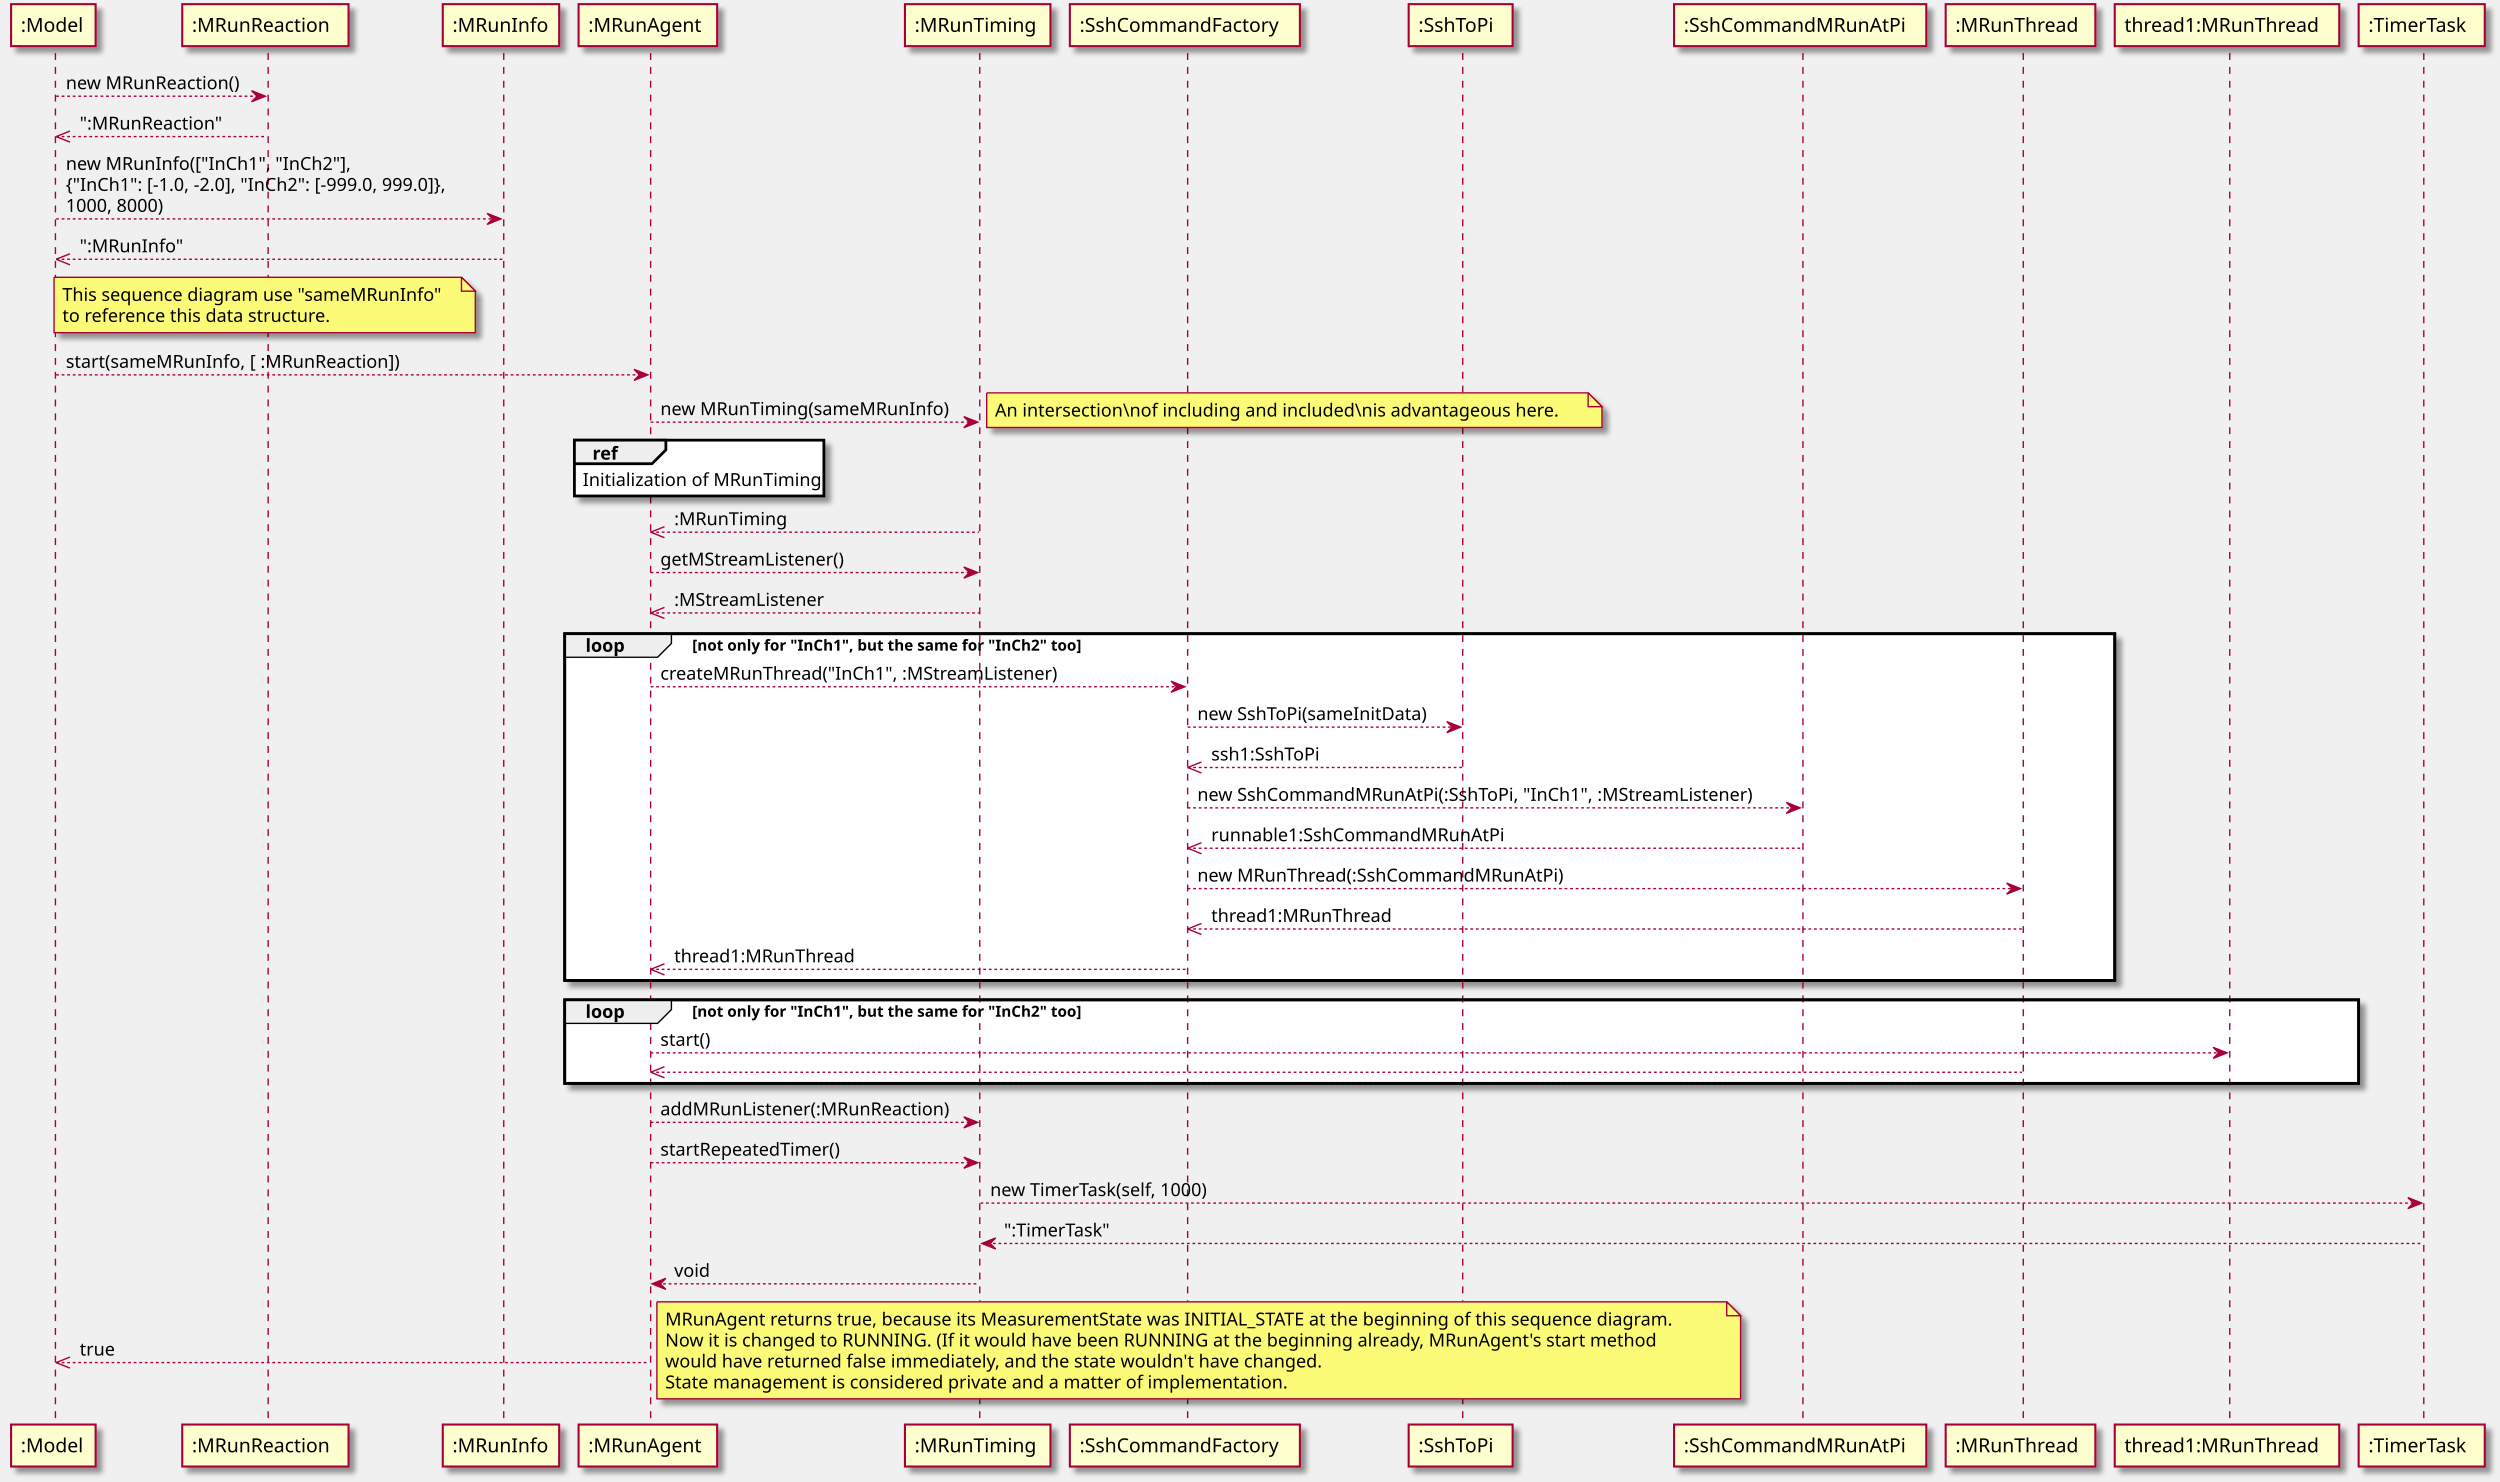
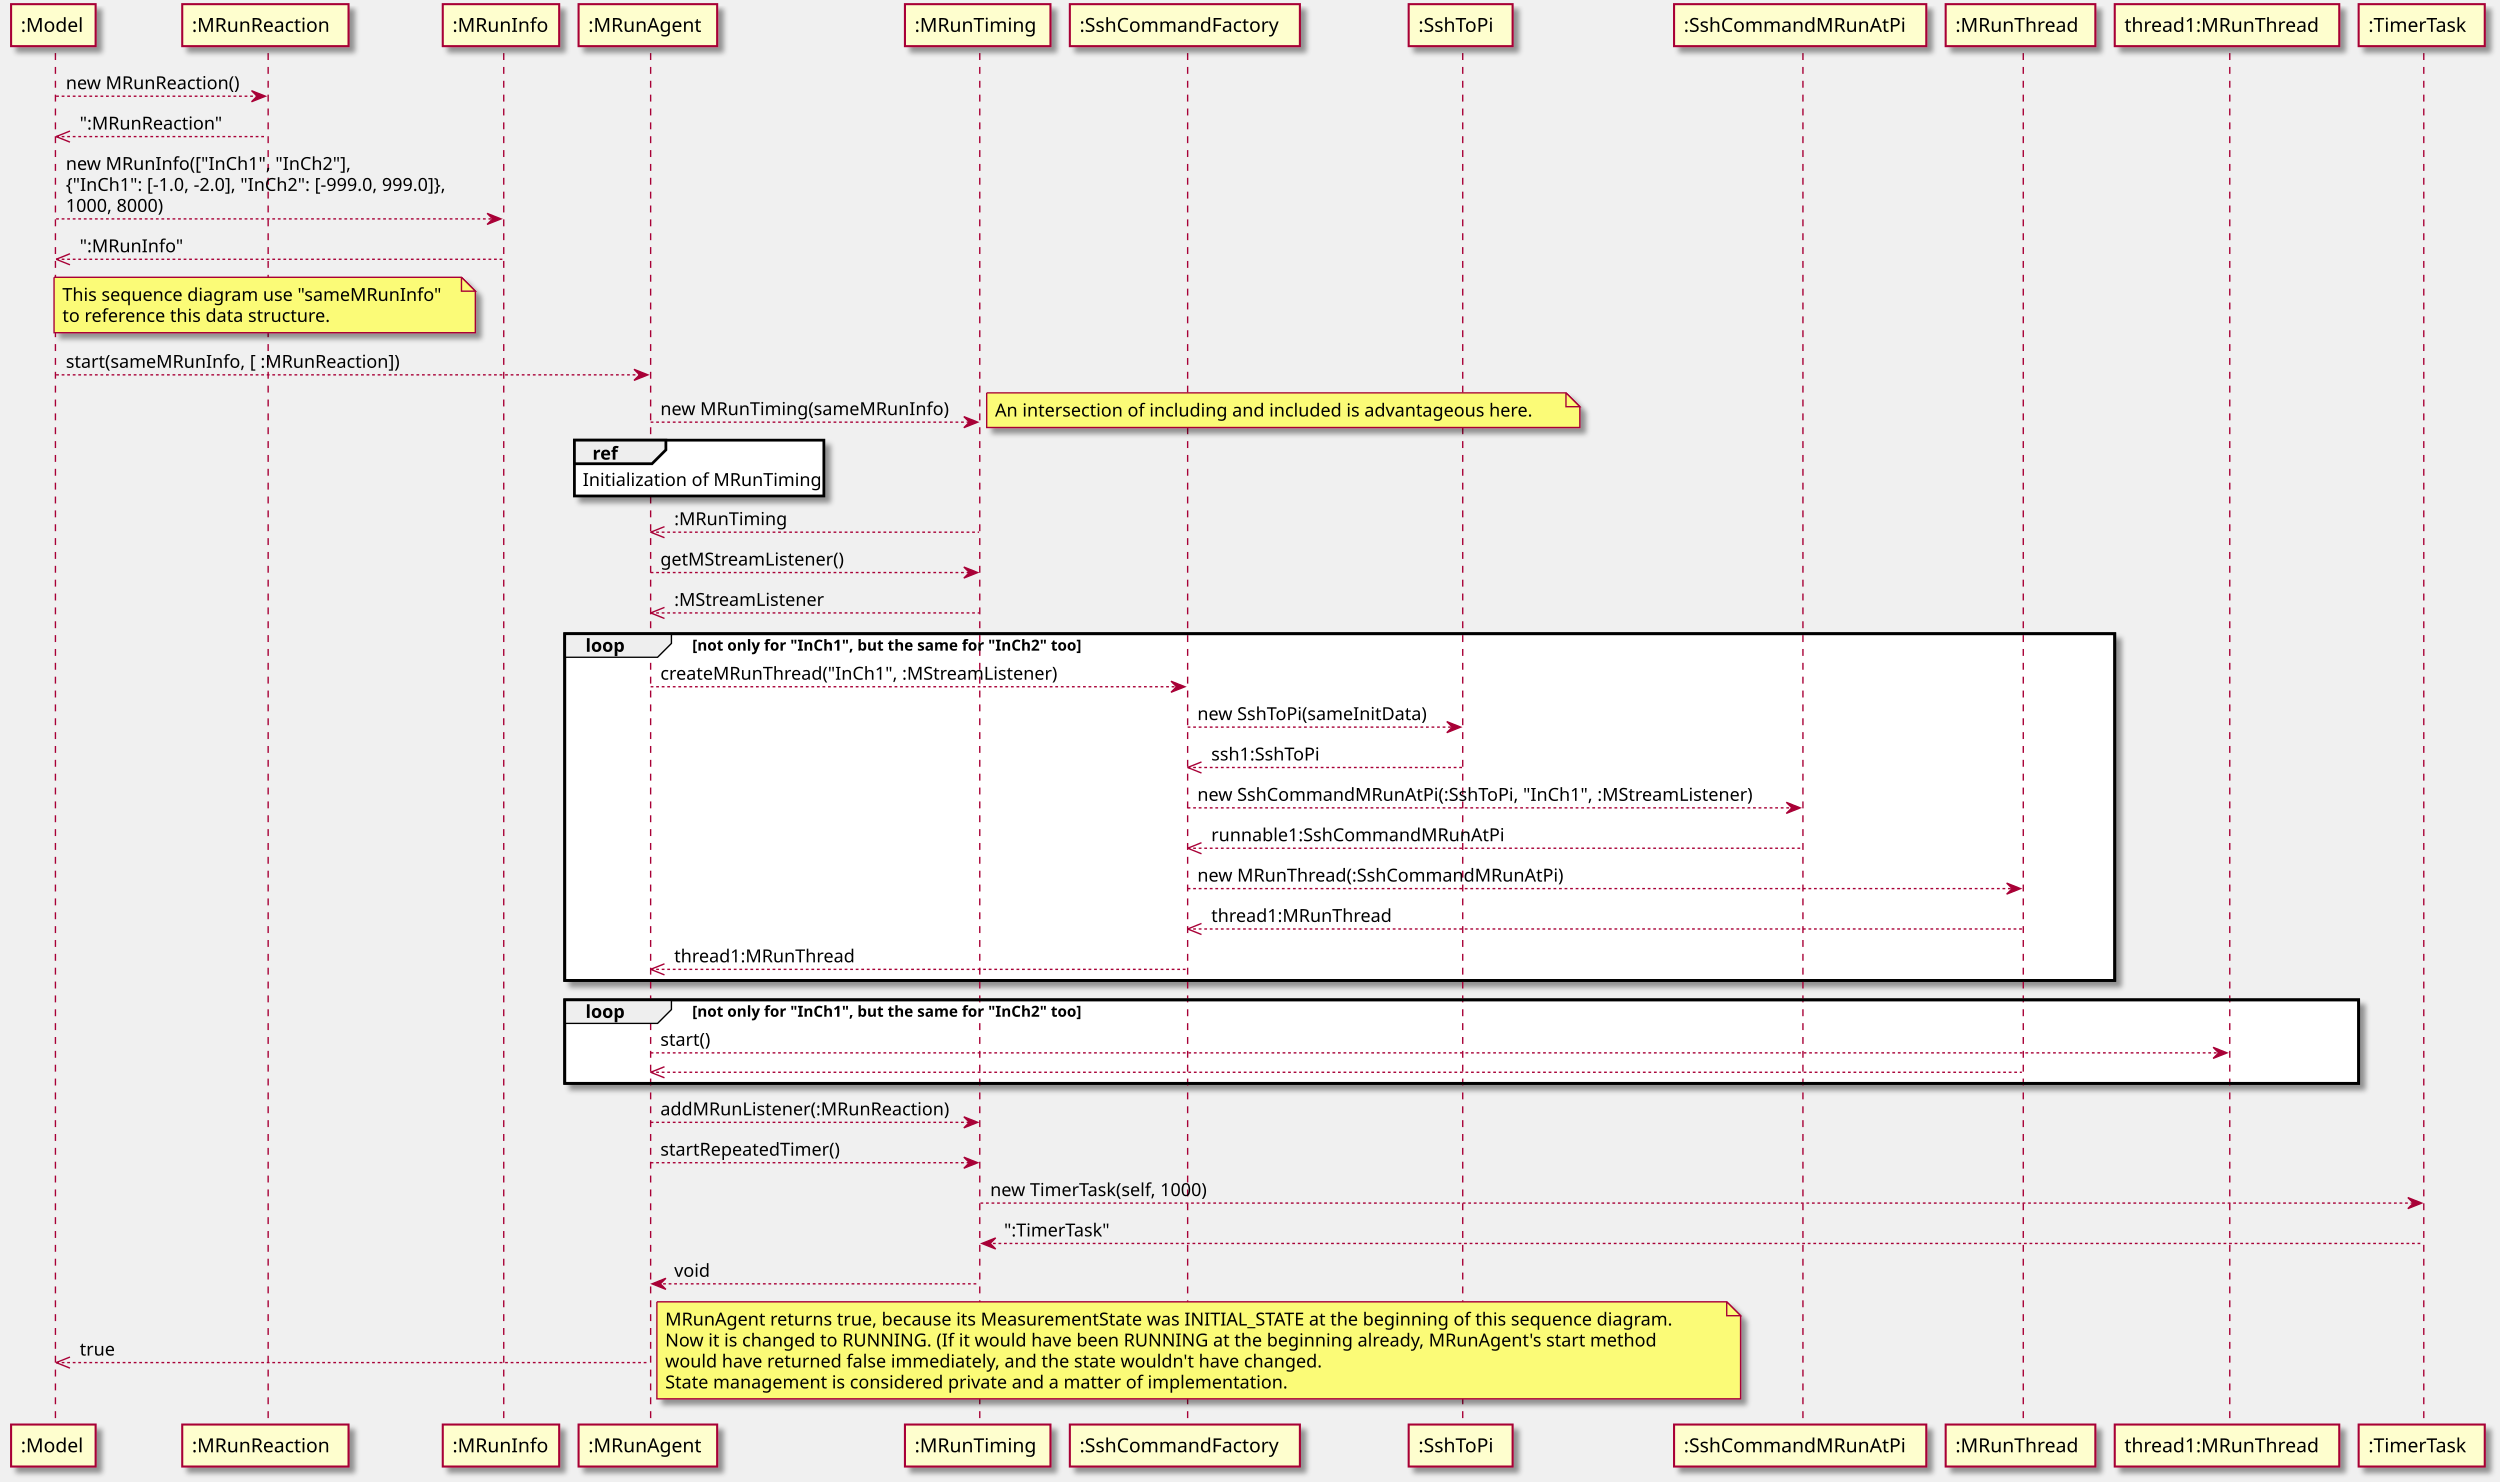
<svg xmlns="http://www.w3.org/2000/svg" contentScriptType="application/ecmascript" contentStyleType="text/css" height="1069px" preserveAspectRatio="none" style="width:1804px;height:1069px;" version="1.1" viewBox="0 0 1804 1069" width="1804px" zoomAndPan="magnify">
  <defs>
-     <filter height="300%" id="f1nia6rc1qzavc" width="300%" x="-1" y="-1">
+     <filter height="300%" id="f1wmfaav7qyikm" width="300%" x="-1" y="-1">
      <feGaussianBlur result="blurOut" stdDeviation="2.0" />
      <feColorMatrix in="blurOut" result="blurOut2" type="matrix" values="0 0 0 0 0 0 0 0 0 0 0 0 0 0 0 0 0 0 .4 0" />
      <feOffset dx="4.0" dy="4.0" in="blurOut2" result="blurOut3" />
      <feBlend in="SourceGraphic" in2="blurOut3" mode="normal" />
    </filter>
  </defs>
  <g>
-     <rect fill="#FFFFFF" filter="url(#f1nia6rc1qzavc)" height="250.195" style="stroke: #000000; stroke-width: 2.0;" width="1118.5" x="407.5" y="457.289" />
-     <rect fill="#FFFFFF" filter="url(#f1nia6rc1qzavc)" height="60.266" style="stroke: #000000; stroke-width: 2.0;" width="1294.5" x="407.5" y="721.484" />
+     <rect fill="#FFFFFF" filter="url(#f1wmfaav7qyikm)" height="250.195" style="stroke: #000000; stroke-width: 2.0;" width="1118.5" x="407.5" y="457.289" />
+     <rect fill="#FFFFFF" filter="url(#f1wmfaav7qyikm)" height="60.266" style="stroke: #000000; stroke-width: 2.0;" width="1294.5" x="407.5" y="721.484" />
    <line style="stroke: #A80036; stroke-width: 1.0; stroke-dasharray: 5.0,5.0;" x1="40" x2="40" y1="38.297" y2="1028.945" />
    <line style="stroke: #A80036; stroke-width: 1.0; stroke-dasharray: 5.0,5.0;" x1="193.5" x2="193.5" y1="38.297" y2="1028.945" />
    <line style="stroke: #A80036; stroke-width: 1.0; stroke-dasharray: 5.0,5.0;" x1="363.5" x2="363.5" y1="38.297" y2="1028.945" />
    <line style="stroke: #A80036; stroke-width: 1.0; stroke-dasharray: 5.0,5.0;" x1="469.5" x2="469.5" y1="38.297" y2="1028.945" />
    <line style="stroke: #A80036; stroke-width: 1.0; stroke-dasharray: 5.0,5.0;" x1="707" x2="707" y1="38.297" y2="1028.945" />
    <line style="stroke: #A80036; stroke-width: 1.0; stroke-dasharray: 5.0,5.0;" x1="857" x2="857" y1="38.297" y2="1028.945" />
    <line style="stroke: #A80036; stroke-width: 1.0; stroke-dasharray: 5.0,5.0;" x1="1055.5" x2="1055.5" y1="38.297" y2="1028.945" />
    <line style="stroke: #A80036; stroke-width: 1.0; stroke-dasharray: 5.0,5.0;" x1="1301" x2="1301" y1="38.297" y2="1028.945" />
    <line style="stroke: #A80036; stroke-width: 1.0; stroke-dasharray: 5.0,5.0;" x1="1460" x2="1460" y1="38.297" y2="1028.945" />
    <line style="stroke: #A80036; stroke-width: 1.0; stroke-dasharray: 5.0,5.0;" x1="1609" x2="1609" y1="38.297" y2="1028.945" />
    <line style="stroke: #A80036; stroke-width: 1.0; stroke-dasharray: 5.0,5.0;" x1="1749" x2="1749" y1="38.297" y2="1028.945" />
-     <rect fill="#FEFECE" filter="url(#f1nia6rc1qzavc)" height="30.297" style="stroke: #A80036; stroke-width: 1.5;" width="61" x="8" y="3" />
+     <rect fill="#FEFECE" filter="url(#f1wmfaav7qyikm)" height="30.297" style="stroke: #A80036; stroke-width: 1.5;" width="61" x="8" y="3" />
    <text fill="#000000" font-family="sans-serif" font-size="14" lengthAdjust="spacingAndGlyphs" textLength="47" x="15" y="22.995">:Model</text>
-     <rect fill="#FEFECE" filter="url(#f1nia6rc1qzavc)" height="30.297" style="stroke: #A80036; stroke-width: 1.5;" width="61" x="8" y="1027.945" />
+     <rect fill="#FEFECE" filter="url(#f1wmfaav7qyikm)" height="30.297" style="stroke: #A80036; stroke-width: 1.5;" width="61" x="8" y="1027.945" />
    <text fill="#000000" font-family="sans-serif" font-size="14" lengthAdjust="spacingAndGlyphs" textLength="47" x="15" y="1047.94">:Model</text>
-     <rect fill="#FEFECE" filter="url(#f1nia6rc1qzavc)" height="30.297" style="stroke: #A80036; stroke-width: 1.5;" width="120" x="131.5" y="3" />
+     <rect fill="#FEFECE" filter="url(#f1wmfaav7qyikm)" height="30.297" style="stroke: #A80036; stroke-width: 1.5;" width="120" x="131.5" y="3" />
    <text fill="#000000" font-family="sans-serif" font-size="14" lengthAdjust="spacingAndGlyphs" textLength="106" x="138.5" y="22.995">:MRunReaction</text>
-     <rect fill="#FEFECE" filter="url(#f1nia6rc1qzavc)" height="30.297" style="stroke: #A80036; stroke-width: 1.5;" width="120" x="131.5" y="1027.945" />
+     <rect fill="#FEFECE" filter="url(#f1wmfaav7qyikm)" height="30.297" style="stroke: #A80036; stroke-width: 1.5;" width="120" x="131.5" y="1027.945" />
    <text fill="#000000" font-family="sans-serif" font-size="14" lengthAdjust="spacingAndGlyphs" textLength="106" x="138.5" y="1047.94">:MRunReaction</text>
-     <rect fill="#FEFECE" filter="url(#f1nia6rc1qzavc)" height="30.297" style="stroke: #A80036; stroke-width: 1.5;" width="84" x="319.5" y="3" />
+     <rect fill="#FEFECE" filter="url(#f1wmfaav7qyikm)" height="30.297" style="stroke: #A80036; stroke-width: 1.5;" width="84" x="319.5" y="3" />
    <text fill="#000000" font-family="sans-serif" font-size="14" lengthAdjust="spacingAndGlyphs" textLength="70" x="326.5" y="22.995">:MRunInfo</text>
-     <rect fill="#FEFECE" filter="url(#f1nia6rc1qzavc)" height="30.297" style="stroke: #A80036; stroke-width: 1.5;" width="84" x="319.5" y="1027.945" />
+     <rect fill="#FEFECE" filter="url(#f1wmfaav7qyikm)" height="30.297" style="stroke: #A80036; stroke-width: 1.5;" width="84" x="319.5" y="1027.945" />
    <text fill="#000000" font-family="sans-serif" font-size="14" lengthAdjust="spacingAndGlyphs" textLength="70" x="326.5" y="1047.94">:MRunInfo</text>
-     <rect fill="#FEFECE" filter="url(#f1nia6rc1qzavc)" height="30.297" style="stroke: #A80036; stroke-width: 1.5;" width="100" x="417.5" y="3" />
+     <rect fill="#FEFECE" filter="url(#f1wmfaav7qyikm)" height="30.297" style="stroke: #A80036; stroke-width: 1.5;" width="100" x="417.5" y="3" />
    <text fill="#000000" font-family="sans-serif" font-size="14" lengthAdjust="spacingAndGlyphs" textLength="86" x="424.5" y="22.995">:MRunAgent</text>
-     <rect fill="#FEFECE" filter="url(#f1nia6rc1qzavc)" height="30.297" style="stroke: #A80036; stroke-width: 1.5;" width="100" x="417.5" y="1027.945" />
+     <rect fill="#FEFECE" filter="url(#f1wmfaav7qyikm)" height="30.297" style="stroke: #A80036; stroke-width: 1.5;" width="100" x="417.5" y="1027.945" />
    <text fill="#000000" font-family="sans-serif" font-size="14" lengthAdjust="spacingAndGlyphs" textLength="86" x="424.5" y="1047.94">:MRunAgent</text>
-     <rect fill="#FEFECE" filter="url(#f1nia6rc1qzavc)" height="30.297" style="stroke: #A80036; stroke-width: 1.5;" width="105" x="653" y="3" />
+     <rect fill="#FEFECE" filter="url(#f1wmfaav7qyikm)" height="30.297" style="stroke: #A80036; stroke-width: 1.5;" width="105" x="653" y="3" />
    <text fill="#000000" font-family="sans-serif" font-size="14" lengthAdjust="spacingAndGlyphs" textLength="91" x="660" y="22.995">:MRunTiming</text>
-     <rect fill="#FEFECE" filter="url(#f1nia6rc1qzavc)" height="30.297" style="stroke: #A80036; stroke-width: 1.5;" width="105" x="653" y="1027.945" />
+     <rect fill="#FEFECE" filter="url(#f1wmfaav7qyikm)" height="30.297" style="stroke: #A80036; stroke-width: 1.5;" width="105" x="653" y="1027.945" />
    <text fill="#000000" font-family="sans-serif" font-size="14" lengthAdjust="spacingAndGlyphs" textLength="91" x="660" y="1047.94">:MRunTiming</text>
-     <rect fill="#FEFECE" filter="url(#f1nia6rc1qzavc)" height="30.297" style="stroke: #A80036; stroke-width: 1.5;" width="166" x="772" y="3" />
+     <rect fill="#FEFECE" filter="url(#f1wmfaav7qyikm)" height="30.297" style="stroke: #A80036; stroke-width: 1.5;" width="166" x="772" y="3" />
    <text fill="#000000" font-family="sans-serif" font-size="14" lengthAdjust="spacingAndGlyphs" textLength="152" x="779" y="22.995">:SshCommandFactory</text>
-     <rect fill="#FEFECE" filter="url(#f1nia6rc1qzavc)" height="30.297" style="stroke: #A80036; stroke-width: 1.5;" width="166" x="772" y="1027.945" />
+     <rect fill="#FEFECE" filter="url(#f1wmfaav7qyikm)" height="30.297" style="stroke: #A80036; stroke-width: 1.5;" width="166" x="772" y="1027.945" />
    <text fill="#000000" font-family="sans-serif" font-size="14" lengthAdjust="spacingAndGlyphs" textLength="152" x="779" y="1047.94">:SshCommandFactory</text>
-     <rect fill="#FEFECE" filter="url(#f1nia6rc1qzavc)" height="30.297" style="stroke: #A80036; stroke-width: 1.5;" width="75" x="1016.5" y="3" />
+     <rect fill="#FEFECE" filter="url(#f1wmfaav7qyikm)" height="30.297" style="stroke: #A80036; stroke-width: 1.5;" width="75" x="1016.5" y="3" />
    <text fill="#000000" font-family="sans-serif" font-size="14" lengthAdjust="spacingAndGlyphs" textLength="61" x="1023.5" y="22.995">:SshToPi</text>
-     <rect fill="#FEFECE" filter="url(#f1nia6rc1qzavc)" height="30.297" style="stroke: #A80036; stroke-width: 1.5;" width="75" x="1016.5" y="1027.945" />
+     <rect fill="#FEFECE" filter="url(#f1wmfaav7qyikm)" height="30.297" style="stroke: #A80036; stroke-width: 1.5;" width="75" x="1016.5" y="1027.945" />
    <text fill="#000000" font-family="sans-serif" font-size="14" lengthAdjust="spacingAndGlyphs" textLength="61" x="1023.5" y="1047.94">:SshToPi</text>
-     <rect fill="#FEFECE" filter="url(#f1nia6rc1qzavc)" height="30.297" style="stroke: #A80036; stroke-width: 1.5;" width="182" x="1208" y="3" />
+     <rect fill="#FEFECE" filter="url(#f1wmfaav7qyikm)" height="30.297" style="stroke: #A80036; stroke-width: 1.5;" width="182" x="1208" y="3" />
    <text fill="#000000" font-family="sans-serif" font-size="14" lengthAdjust="spacingAndGlyphs" textLength="168" x="1215" y="22.995">:SshCommandMRunAtPi</text>
-     <rect fill="#FEFECE" filter="url(#f1nia6rc1qzavc)" height="30.297" style="stroke: #A80036; stroke-width: 1.5;" width="182" x="1208" y="1027.945" />
+     <rect fill="#FEFECE" filter="url(#f1wmfaav7qyikm)" height="30.297" style="stroke: #A80036; stroke-width: 1.5;" width="182" x="1208" y="1027.945" />
    <text fill="#000000" font-family="sans-serif" font-size="14" lengthAdjust="spacingAndGlyphs" textLength="168" x="1215" y="1047.94">:SshCommandMRunAtPi</text>
-     <rect fill="#FEFECE" filter="url(#f1nia6rc1qzavc)" height="30.297" style="stroke: #A80036; stroke-width: 1.5;" width="108" x="1404" y="3" />
+     <rect fill="#FEFECE" filter="url(#f1wmfaav7qyikm)" height="30.297" style="stroke: #A80036; stroke-width: 1.5;" width="108" x="1404" y="3" />
    <text fill="#000000" font-family="sans-serif" font-size="14" lengthAdjust="spacingAndGlyphs" textLength="94" x="1411" y="22.995">:MRunThread</text>
-     <rect fill="#FEFECE" filter="url(#f1nia6rc1qzavc)" height="30.297" style="stroke: #A80036; stroke-width: 1.5;" width="108" x="1404" y="1027.945" />
+     <rect fill="#FEFECE" filter="url(#f1wmfaav7qyikm)" height="30.297" style="stroke: #A80036; stroke-width: 1.5;" width="108" x="1404" y="1027.945" />
    <text fill="#000000" font-family="sans-serif" font-size="14" lengthAdjust="spacingAndGlyphs" textLength="94" x="1411" y="1047.94">:MRunThread</text>
-     <rect fill="#FEFECE" filter="url(#f1nia6rc1qzavc)" height="30.297" style="stroke: #A80036; stroke-width: 1.5;" width="162" x="1526" y="3" />
+     <rect fill="#FEFECE" filter="url(#f1wmfaav7qyikm)" height="30.297" style="stroke: #A80036; stroke-width: 1.5;" width="162" x="1526" y="3" />
    <text fill="#000000" font-family="sans-serif" font-size="14" lengthAdjust="spacingAndGlyphs" textLength="148" x="1533" y="22.995">thread1:MRunThread</text>
-     <rect fill="#FEFECE" filter="url(#f1nia6rc1qzavc)" height="30.297" style="stroke: #A80036; stroke-width: 1.5;" width="162" x="1526" y="1027.945" />
+     <rect fill="#FEFECE" filter="url(#f1wmfaav7qyikm)" height="30.297" style="stroke: #A80036; stroke-width: 1.5;" width="162" x="1526" y="1027.945" />
    <text fill="#000000" font-family="sans-serif" font-size="14" lengthAdjust="spacingAndGlyphs" textLength="148" x="1533" y="1047.94">thread1:MRunThread</text>
-     <rect fill="#FEFECE" filter="url(#f1nia6rc1qzavc)" height="30.297" style="stroke: #A80036; stroke-width: 1.5;" width="91" x="1702" y="3" />
+     <rect fill="#FEFECE" filter="url(#f1wmfaav7qyikm)" height="30.297" style="stroke: #A80036; stroke-width: 1.5;" width="91" x="1702" y="3" />
    <text fill="#000000" font-family="sans-serif" font-size="14" lengthAdjust="spacingAndGlyphs" textLength="77" x="1709" y="22.995">:TimerTask</text>
-     <rect fill="#FEFECE" filter="url(#f1nia6rc1qzavc)" height="30.297" style="stroke: #A80036; stroke-width: 1.5;" width="91" x="1702" y="1027.945" />
+     <rect fill="#FEFECE" filter="url(#f1wmfaav7qyikm)" height="30.297" style="stroke: #A80036; stroke-width: 1.5;" width="91" x="1702" y="1027.945" />
    <text fill="#000000" font-family="sans-serif" font-size="14" lengthAdjust="spacingAndGlyphs" textLength="77" x="1709" y="1047.94">:TimerTask</text>
    <polygon fill="#A80036" points="181.5,65.43,191.5,69.43,181.5,73.43,185.5,69.43" style="stroke: #A80036; stroke-width: 1.0;" />
    <line style="stroke: #A80036; stroke-width: 1.0; stroke-dasharray: 2.0,2.0;" x1="40.5" x2="187.5" y1="69.43" y2="69.43" />
    <text fill="#000000" font-family="sans-serif" font-size="13" lengthAdjust="spacingAndGlyphs" textLength="129" x="47.5" y="64.364">new MRunReaction()</text>
    <line style="stroke: #A80036; stroke-width: 1.0;" x1="40.5" x2="50.5" y1="98.562" y2="94.562" />
    <line style="stroke: #A80036; stroke-width: 1.0;" x1="40.5" x2="50.5" y1="98.562" y2="102.562" />
    <line style="stroke: #A80036; stroke-width: 1.0; stroke-dasharray: 2.0,2.0;" x1="40.5" x2="192.5" y1="98.562" y2="98.562" />
    <text fill="#000000" font-family="sans-serif" font-size="13" lengthAdjust="spacingAndGlyphs" textLength="104" x="57.5" y="93.497">":MRunReaction"</text>
    <polygon fill="#A80036" points="351.5,153.961,361.5,157.961,351.5,161.961,355.5,157.961" style="stroke: #A80036; stroke-width: 1.0;" />
    <line style="stroke: #A80036; stroke-width: 1.0; stroke-dasharray: 2.0,2.0;" x1="40.5" x2="357.5" y1="157.961" y2="157.961" />
    <text fill="#000000" font-family="sans-serif" font-size="13" lengthAdjust="spacingAndGlyphs" textLength="206" x="47.5" y="122.629">new MRunInfo(["InCh1", "InCh2"],</text>
    <text fill="#000000" font-family="sans-serif" font-size="13" lengthAdjust="spacingAndGlyphs" textLength="299" x="47.5" y="137.762">{"InCh1": [-1.0, -2.0], "InCh2": [-999.0, 999.0]},</text>
    <text fill="#000000" font-family="sans-serif" font-size="13" lengthAdjust="spacingAndGlyphs" textLength="77" x="47.5" y="152.895">1000, 8000)</text>
    <line style="stroke: #A80036; stroke-width: 1.0;" x1="40.5" x2="50.5" y1="187.094" y2="183.094" />
    <line style="stroke: #A80036; stroke-width: 1.0;" x1="40.5" x2="50.5" y1="187.094" y2="191.094" />
    <line style="stroke: #A80036; stroke-width: 1.0; stroke-dasharray: 2.0,2.0;" x1="40.5" x2="362.5" y1="187.094" y2="187.094" />
    <text fill="#000000" font-family="sans-serif" font-size="13" lengthAdjust="spacingAndGlyphs" textLength="72" x="57.5" y="182.028">":MRunInfo"</text>
-     <path d="M39,200.094 L39,240.094 L343,240.094 L343,210.094 L333,200.094 L39,200.094 " fill="#FBFB77" filter="url(#f1nia6rc1qzavc)" style="stroke: #A80036; stroke-width: 1.0;" />
+     <path d="M39,200.094 L39,240.094 L343,240.094 L343,210.094 L333,200.094 L39,200.094 " fill="#FBFB77" filter="url(#f1wmfaav7qyikm)" style="stroke: #A80036; stroke-width: 1.0;" />
    <path d="M333,200.094 L333,210.094 L343,210.094 L333,200.094 " fill="#FBFB77" style="stroke: #A80036; stroke-width: 1.0;" />
    <text fill="#000000" font-family="sans-serif" font-size="13" lengthAdjust="spacingAndGlyphs" textLength="283" x="45" y="217.161">This sequence diagram use "sameMRunInfo"</text>
    <text fill="#000000" font-family="sans-serif" font-size="13" lengthAdjust="spacingAndGlyphs" textLength="204" x="45" y="232.293">to reference this data structure.</text>
    <polygon fill="#A80036" points="457.5,266.492,467.5,270.492,457.5,274.492,461.5,270.492" style="stroke: #A80036; stroke-width: 1.0;" />
    <line style="stroke: #A80036; stroke-width: 1.0; stroke-dasharray: 2.0,2.0;" x1="40.5" x2="463.5" y1="270.492" y2="270.492" />
    <text fill="#000000" font-family="sans-serif" font-size="13" lengthAdjust="spacingAndGlyphs" textLength="254" x="47.5" y="265.426">start(sameMRunInfo,  [ :MRunReaction])</text>
    <polygon fill="#A80036" points="695.5,300.625,705.5,304.625,695.5,308.625,699.5,304.625" style="stroke: #A80036; stroke-width: 1.0;" />
    <line style="stroke: #A80036; stroke-width: 1.0; stroke-dasharray: 2.0,2.0;" x1="469.5" x2="701.5" y1="304.625" y2="304.625" />
    <text fill="#000000" font-family="sans-serif" font-size="13" lengthAdjust="spacingAndGlyphs" textLength="210" x="476.5" y="299.559">new MRunTiming(sameMRunInfo)</text>
-     <path d="M712,283.492 L712,308.492 L1156,308.492 L1156,293.492 L1146,283.492 L712,283.492 " fill="#FBFB77" filter="url(#f1nia6rc1qzavc)" style="stroke: #A80036; stroke-width: 1.0;" />
-     <path d="M1146,283.492 L1146,293.492 L1156,293.492 L1146,283.492 " fill="#FBFB77" style="stroke: #A80036; stroke-width: 1.0;" />
-     <text fill="#000000" font-family="sans-serif" font-size="13" lengthAdjust="spacingAndGlyphs" textLength="423" x="718" y="300.559">An intersection\nof including and included\nis advantageous  here.</text>
-     <rect fill="#FFFFFF" filter="url(#f1nia6rc1qzavc)" height="40.266" style="stroke: #000000; stroke-width: 2.0;" width="180" x="414.5" y="317.625" />
+     <path d="M712,283.492 L712,308.492 L1140,308.492 L1140,293.492 L1130,283.492 L712,283.492 " fill="#FBFB77" filter="url(#f1wmfaav7qyikm)" style="stroke: #A80036; stroke-width: 1.0;" />
+     <path d="M1130,283.492 L1130,293.492 L1140,293.492 L1130,283.492 " fill="#FBFB77" style="stroke: #A80036; stroke-width: 1.0;" />
+     <text fill="#000000" font-family="sans-serif" font-size="13" lengthAdjust="spacingAndGlyphs" textLength="407" x="718" y="300.559">An intersection of including and included is advantageous  here.</text>
+     <rect fill="#FFFFFF" filter="url(#f1wmfaav7qyikm)" height="40.266" style="stroke: #000000; stroke-width: 2.0;" width="180" x="414.5" y="317.625" />
    <polygon fill="#EEEEEE" points="414.5,317.625,480.5,317.625,480.5,324.625,470.5,334.625,414.5,334.625,414.5,317.625" style="stroke: #000000; stroke-width: 2.0;" />
    <text fill="#000000" font-family="sans-serif" font-size="13" font-weight="bold" lengthAdjust="spacingAndGlyphs" textLength="21" x="427.5" y="331.692">ref</text>
    <text fill="#000000" font-family="sans-serif" font-size="13" lengthAdjust="spacingAndGlyphs" textLength="172" x="420.5" y="350.692">Initialization of MRunTiming</text>
    <line style="stroke: #A80036; stroke-width: 1.0;" x1="469.5" x2="479.5" y1="384.023" y2="380.023" />
    <line style="stroke: #A80036; stroke-width: 1.0;" x1="469.5" x2="479.5" y1="384.023" y2="388.023" />
    <line style="stroke: #A80036; stroke-width: 1.0; stroke-dasharray: 2.0,2.0;" x1="469.5" x2="706.5" y1="384.023" y2="384.023" />
    <text fill="#000000" font-family="sans-serif" font-size="13" lengthAdjust="spacingAndGlyphs" textLength="81" x="486.5" y="378.957">:MRunTiming</text>
    <polygon fill="#A80036" points="695.5,409.156,705.5,413.156,695.5,417.156,699.5,413.156" style="stroke: #A80036; stroke-width: 1.0;" />
    <line style="stroke: #A80036; stroke-width: 1.0; stroke-dasharray: 2.0,2.0;" x1="469.5" x2="701.5" y1="413.156" y2="413.156" />
    <text fill="#000000" font-family="sans-serif" font-size="13" lengthAdjust="spacingAndGlyphs" textLength="141" x="476.5" y="408.09">getMStreamListener()</text>
    <line style="stroke: #A80036; stroke-width: 1.0;" x1="469.5" x2="479.5" y1="442.289" y2="438.289" />
    <line style="stroke: #A80036; stroke-width: 1.0;" x1="469.5" x2="479.5" y1="442.289" y2="446.289" />
    <line style="stroke: #A80036; stroke-width: 1.0; stroke-dasharray: 2.0,2.0;" x1="469.5" x2="706.5" y1="442.289" y2="442.289" />
    <text fill="#000000" font-family="sans-serif" font-size="13" lengthAdjust="spacingAndGlyphs" textLength="114" x="486.5" y="437.223">:MStreamListener</text>
    <path d="M407.5,457.289 L484.5,457.289 L484.5,464.289 L474.5,474.289 L407.5,474.289 L407.5,457.289 " fill="#EEEEEE" style="stroke: #000000; stroke-width: 1.0;" />
    <rect fill="none" height="250.195" style="stroke: #000000; stroke-width: 2.0;" width="1118.5" x="407.5" y="457.289" />
    <text fill="#000000" font-family="sans-serif" font-size="13" font-weight="bold" lengthAdjust="spacingAndGlyphs" textLength="32" x="422.5" y="470.356">loop</text>
    <text fill="#000000" font-family="sans-serif" font-size="11" font-weight="bold" lengthAdjust="spacingAndGlyphs" textLength="329" x="499.5" y="469.5">[not only for "InCh1", but the same for "InCh2" too]</text>
    <polygon fill="#A80036" points="845,491.555,855,495.555,845,499.555,849,495.555" style="stroke: #A80036; stroke-width: 1.0;" />
    <line style="stroke: #A80036; stroke-width: 1.0; stroke-dasharray: 2.0,2.0;" x1="469.5" x2="851" y1="495.555" y2="495.555" />
    <text fill="#000000" font-family="sans-serif" font-size="13" lengthAdjust="spacingAndGlyphs" textLength="298" x="476.5" y="490.489">createMRunThread("InCh1", :MStreamListener)</text>
    <polygon fill="#A80036" points="1044,520.688,1054,524.688,1044,528.688,1048,524.688" style="stroke: #A80036; stroke-width: 1.0;" />
    <line style="stroke: #A80036; stroke-width: 1.0; stroke-dasharray: 2.0,2.0;" x1="857" x2="1050" y1="524.688" y2="524.688" />
    <text fill="#000000" font-family="sans-serif" font-size="13" lengthAdjust="spacingAndGlyphs" textLength="175" x="864" y="519.622">new SshToPi(sameInitData)</text>
    <line style="stroke: #A80036; stroke-width: 1.0;" x1="857" x2="867" y1="553.82" y2="549.82" />
    <line style="stroke: #A80036; stroke-width: 1.0;" x1="857" x2="867" y1="553.82" y2="557.82" />
    <line style="stroke: #A80036; stroke-width: 1.0; stroke-dasharray: 2.0,2.0;" x1="857" x2="1055" y1="553.82" y2="553.82" />
    <text fill="#000000" font-family="sans-serif" font-size="13" lengthAdjust="spacingAndGlyphs" textLength="84" x="874" y="548.754">ssh1:SshToPi</text>
    <polygon fill="#A80036" points="1289,578.953,1299,582.953,1289,586.953,1293,582.953" style="stroke: #A80036; stroke-width: 1.0;" />
    <line style="stroke: #A80036; stroke-width: 1.0; stroke-dasharray: 2.0,2.0;" x1="857" x2="1295" y1="582.953" y2="582.953" />
    <text fill="#000000" font-family="sans-serif" font-size="13" lengthAdjust="spacingAndGlyphs" textLength="420" x="864" y="577.887">new SshCommandMRunAtPi(:SshToPi, "InCh1", :MStreamListener)</text>
    <line style="stroke: #A80036; stroke-width: 1.0;" x1="857" x2="867" y1="612.086" y2="608.086" />
    <line style="stroke: #A80036; stroke-width: 1.0;" x1="857" x2="867" y1="612.086" y2="616.086" />
    <line style="stroke: #A80036; stroke-width: 1.0; stroke-dasharray: 2.0,2.0;" x1="857" x2="1300" y1="612.086" y2="612.086" />
    <text fill="#000000" font-family="sans-serif" font-size="13" lengthAdjust="spacingAndGlyphs" textLength="219" x="874" y="607.02">runnable1:SshCommandMRunAtPi</text>
    <polygon fill="#A80036" points="1448,637.219,1458,641.219,1448,645.219,1452,641.219" style="stroke: #A80036; stroke-width: 1.0;" />
    <line style="stroke: #A80036; stroke-width: 1.0; stroke-dasharray: 2.0,2.0;" x1="857" x2="1454" y1="641.219" y2="641.219" />
    <text fill="#000000" font-family="sans-serif" font-size="13" lengthAdjust="spacingAndGlyphs" textLength="273" x="864" y="636.153">new MRunThread(:SshCommandMRunAtPi)</text>
    <line style="stroke: #A80036; stroke-width: 1.0;" x1="857" x2="867" y1="670.352" y2="666.352" />
    <line style="stroke: #A80036; stroke-width: 1.0;" x1="857" x2="867" y1="670.352" y2="674.352" />
    <line style="stroke: #A80036; stroke-width: 1.0; stroke-dasharray: 2.0,2.0;" x1="857" x2="1459" y1="670.352" y2="670.352" />
    <text fill="#000000" font-family="sans-serif" font-size="13" lengthAdjust="spacingAndGlyphs" textLength="133" x="874" y="665.286">thread1:MRunThread</text>
    <line style="stroke: #A80036; stroke-width: 1.0;" x1="469.5" x2="479.5" y1="699.484" y2="695.484" />
    <line style="stroke: #A80036; stroke-width: 1.0;" x1="469.5" x2="479.5" y1="699.484" y2="703.484" />
    <line style="stroke: #A80036; stroke-width: 1.0; stroke-dasharray: 2.0,2.0;" x1="469.5" x2="856" y1="699.484" y2="699.484" />
    <text fill="#000000" font-family="sans-serif" font-size="13" lengthAdjust="spacingAndGlyphs" textLength="133" x="486.5" y="694.418">thread1:MRunThread</text>
    <path d="M407.5,721.484 L484.5,721.484 L484.5,728.484 L474.5,738.484 L407.5,738.484 L407.5,721.484 " fill="#EEEEEE" style="stroke: #000000; stroke-width: 1.0;" />
    <rect fill="none" height="60.266" style="stroke: #000000; stroke-width: 2.0;" width="1294.5" x="407.5" y="721.484" />
    <text fill="#000000" font-family="sans-serif" font-size="13" font-weight="bold" lengthAdjust="spacingAndGlyphs" textLength="32" x="422.5" y="734.551">loop</text>
    <text fill="#000000" font-family="sans-serif" font-size="11" font-weight="bold" lengthAdjust="spacingAndGlyphs" textLength="329" x="499.5" y="733.695">[not only for "InCh1", but the same for "InCh2" too]</text>
    <polygon fill="#A80036" points="1597,755.75,1607,759.75,1597,763.75,1601,759.75" style="stroke: #A80036; stroke-width: 1.0;" />
    <line style="stroke: #A80036; stroke-width: 1.0; stroke-dasharray: 2.0,2.0;" x1="469.5" x2="1603" y1="759.75" y2="759.75" />
    <text fill="#000000" font-family="sans-serif" font-size="13" lengthAdjust="spacingAndGlyphs" textLength="40" x="476.5" y="754.684">start()</text>
    <line style="stroke: #A80036; stroke-width: 1.0;" x1="469.5" x2="479.5" y1="773.75" y2="769.75" />
    <line style="stroke: #A80036; stroke-width: 1.0;" x1="469.5" x2="479.5" y1="773.75" y2="777.75" />
    <line style="stroke: #A80036; stroke-width: 1.0; stroke-dasharray: 2.0,2.0;" x1="469.5" x2="1459" y1="773.75" y2="773.75" />
    <polygon fill="#A80036" points="695.5,805.883,705.5,809.883,695.5,813.883,699.5,809.883" style="stroke: #A80036; stroke-width: 1.0;" />
    <line style="stroke: #A80036; stroke-width: 1.0; stroke-dasharray: 2.0,2.0;" x1="469.5" x2="701.5" y1="809.883" y2="809.883" />
    <text fill="#000000" font-family="sans-serif" font-size="13" lengthAdjust="spacingAndGlyphs" textLength="214" x="476.5" y="804.817">addMRunListener(:MRunReaction)</text>
    <polygon fill="#A80036" points="695.5,835.016,705.5,839.016,695.5,843.016,699.5,839.016" style="stroke: #A80036; stroke-width: 1.0;" />
    <line style="stroke: #A80036; stroke-width: 1.0; stroke-dasharray: 2.0,2.0;" x1="469.5" x2="701.5" y1="839.016" y2="839.016" />
    <text fill="#000000" font-family="sans-serif" font-size="13" lengthAdjust="spacingAndGlyphs" textLength="137" x="476.5" y="833.95">startRepeatedTimer()</text>
    <polygon fill="#A80036" points="1737.5,864.148,1747.5,868.148,1737.5,872.148,1741.5,868.148" style="stroke: #A80036; stroke-width: 1.0;" />
    <line style="stroke: #A80036; stroke-width: 1.0; stroke-dasharray: 2.0,2.0;" x1="707.5" x2="1743.5" y1="868.148" y2="868.148" />
    <text fill="#000000" font-family="sans-serif" font-size="13" lengthAdjust="spacingAndGlyphs" textLength="166" x="714.5" y="863.082">new TimerTask(self, 1000)</text>
    <polygon fill="#A80036" points="718.5,893.281,708.5,897.281,718.5,901.281,714.5,897.281" style="stroke: #A80036; stroke-width: 1.0;" />
    <line style="stroke: #A80036; stroke-width: 1.0; stroke-dasharray: 2.0,2.0;" x1="712.5" x2="1748.5" y1="897.281" y2="897.281" />
    <text fill="#000000" font-family="sans-serif" font-size="13" lengthAdjust="spacingAndGlyphs" textLength="79" x="724.5" y="892.215">":TimerTask"</text>
    <polygon fill="#A80036" points="480.5,922.414,470.5,926.414,480.5,930.414,476.5,926.414" style="stroke: #A80036; stroke-width: 1.0;" />
    <line style="stroke: #A80036; stroke-width: 1.0; stroke-dasharray: 2.0,2.0;" x1="474.5" x2="706.5" y1="926.414" y2="926.414" />
    <text fill="#000000" font-family="sans-serif" font-size="13" lengthAdjust="spacingAndGlyphs" textLength="26" x="486.5" y="921.348">void</text>
    <line style="stroke: #A80036; stroke-width: 1.0;" x1="40.5" x2="50.5" y1="983.246" y2="979.246" />
    <line style="stroke: #A80036; stroke-width: 1.0;" x1="40.5" x2="50.5" y1="983.246" y2="987.246" />
    <line style="stroke: #A80036; stroke-width: 1.0; stroke-dasharray: 2.0,2.0;" x1="40.5" x2="468.5" y1="983.246" y2="983.246" />
    <text fill="#000000" font-family="sans-serif" font-size="13" lengthAdjust="spacingAndGlyphs" textLength="26" x="57.5" y="978.18">true</text>
-     <path d="M474,939.414 L474,1009.414 L1256,1009.414 L1256,949.414 L1246,939.414 L474,939.414 " fill="#FBFB77" filter="url(#f1nia6rc1qzavc)" style="stroke: #A80036; stroke-width: 1.0;" />
+     <path d="M474,939.414 L474,1009.414 L1256,1009.414 L1256,949.414 L1246,939.414 L474,939.414 " fill="#FBFB77" filter="url(#f1wmfaav7qyikm)" style="stroke: #A80036; stroke-width: 1.0;" />
    <path d="M1246,939.414 L1246,949.414 L1256,949.414 L1246,939.414 " fill="#FBFB77" style="stroke: #A80036; stroke-width: 1.0;" />
    <text fill="#000000" font-family="sans-serif" font-size="13" lengthAdjust="spacingAndGlyphs" textLength="761" x="480" y="956.481">MRunAgent returns true, because its MeasurementState was INITIAL_STATE at the beginning of this sequence diagram.</text>
    <text fill="#000000" font-family="sans-serif" font-size="13" lengthAdjust="spacingAndGlyphs" textLength="740" x="480" y="971.614">Now it is changed to RUNNING. (If it would have been RUNNING at the beginning already, MRunAgent's start method</text>
    <text fill="#000000" font-family="sans-serif" font-size="13" lengthAdjust="spacingAndGlyphs" textLength="495" x="480" y="986.747">would have returned false immediately, and the state wouldn't have changed.</text>
    <text fill="#000000" font-family="sans-serif" font-size="13" lengthAdjust="spacingAndGlyphs" textLength="475" x="480" y="1001.879">State management is considered private and a matter of implementation.</text>
  </g>
</svg>
